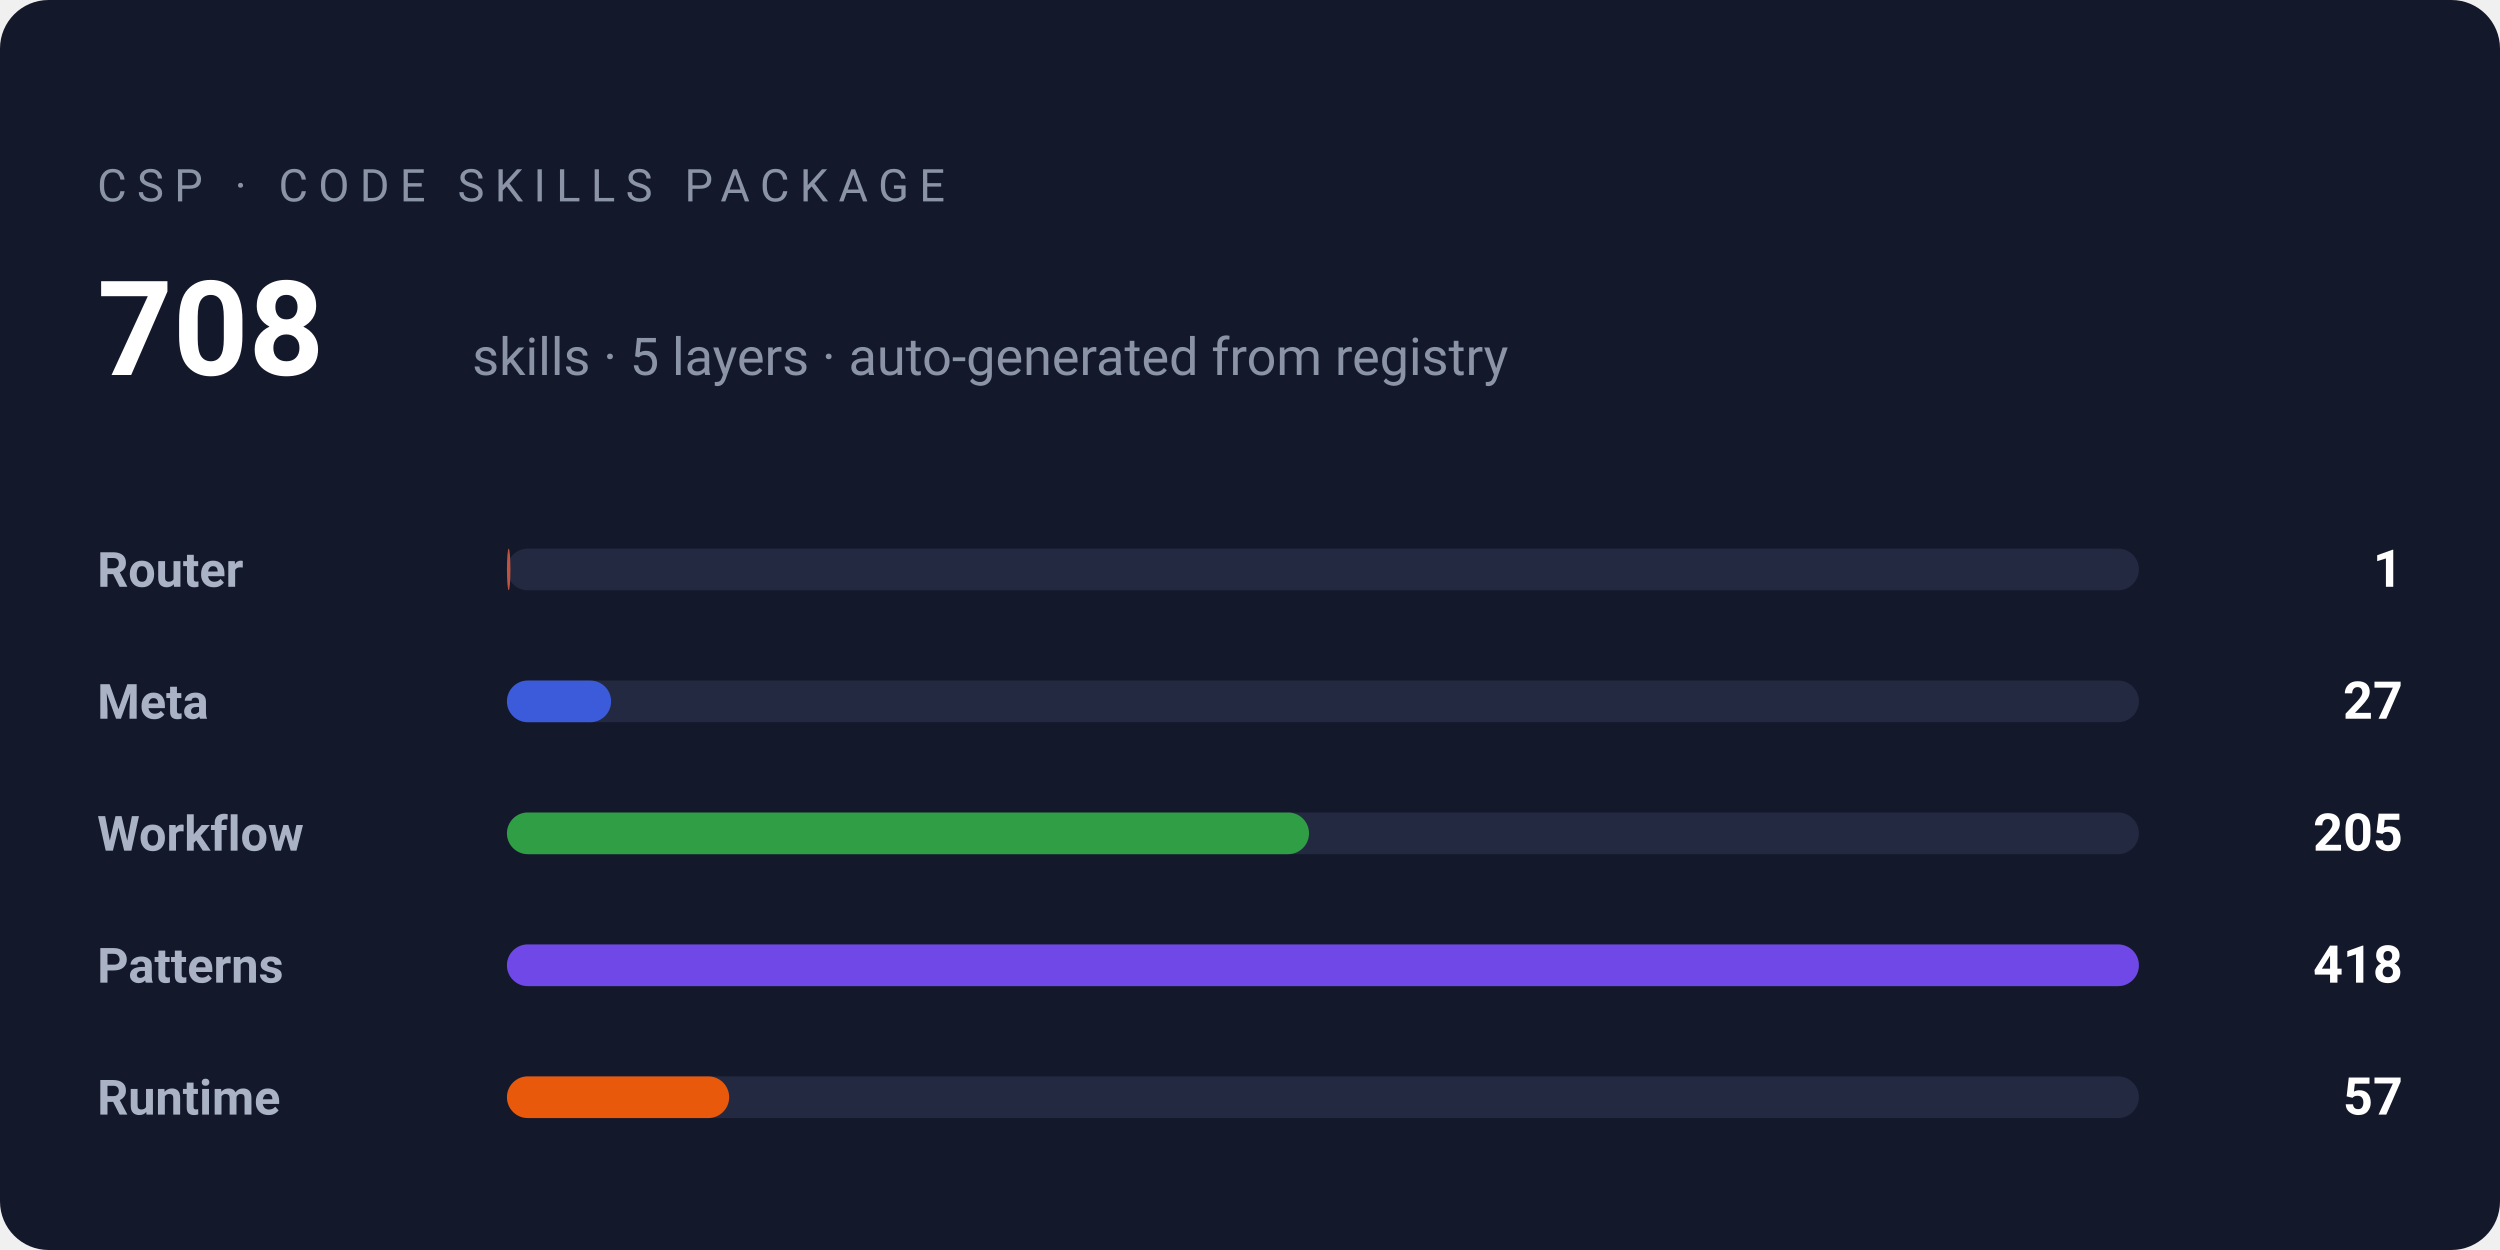
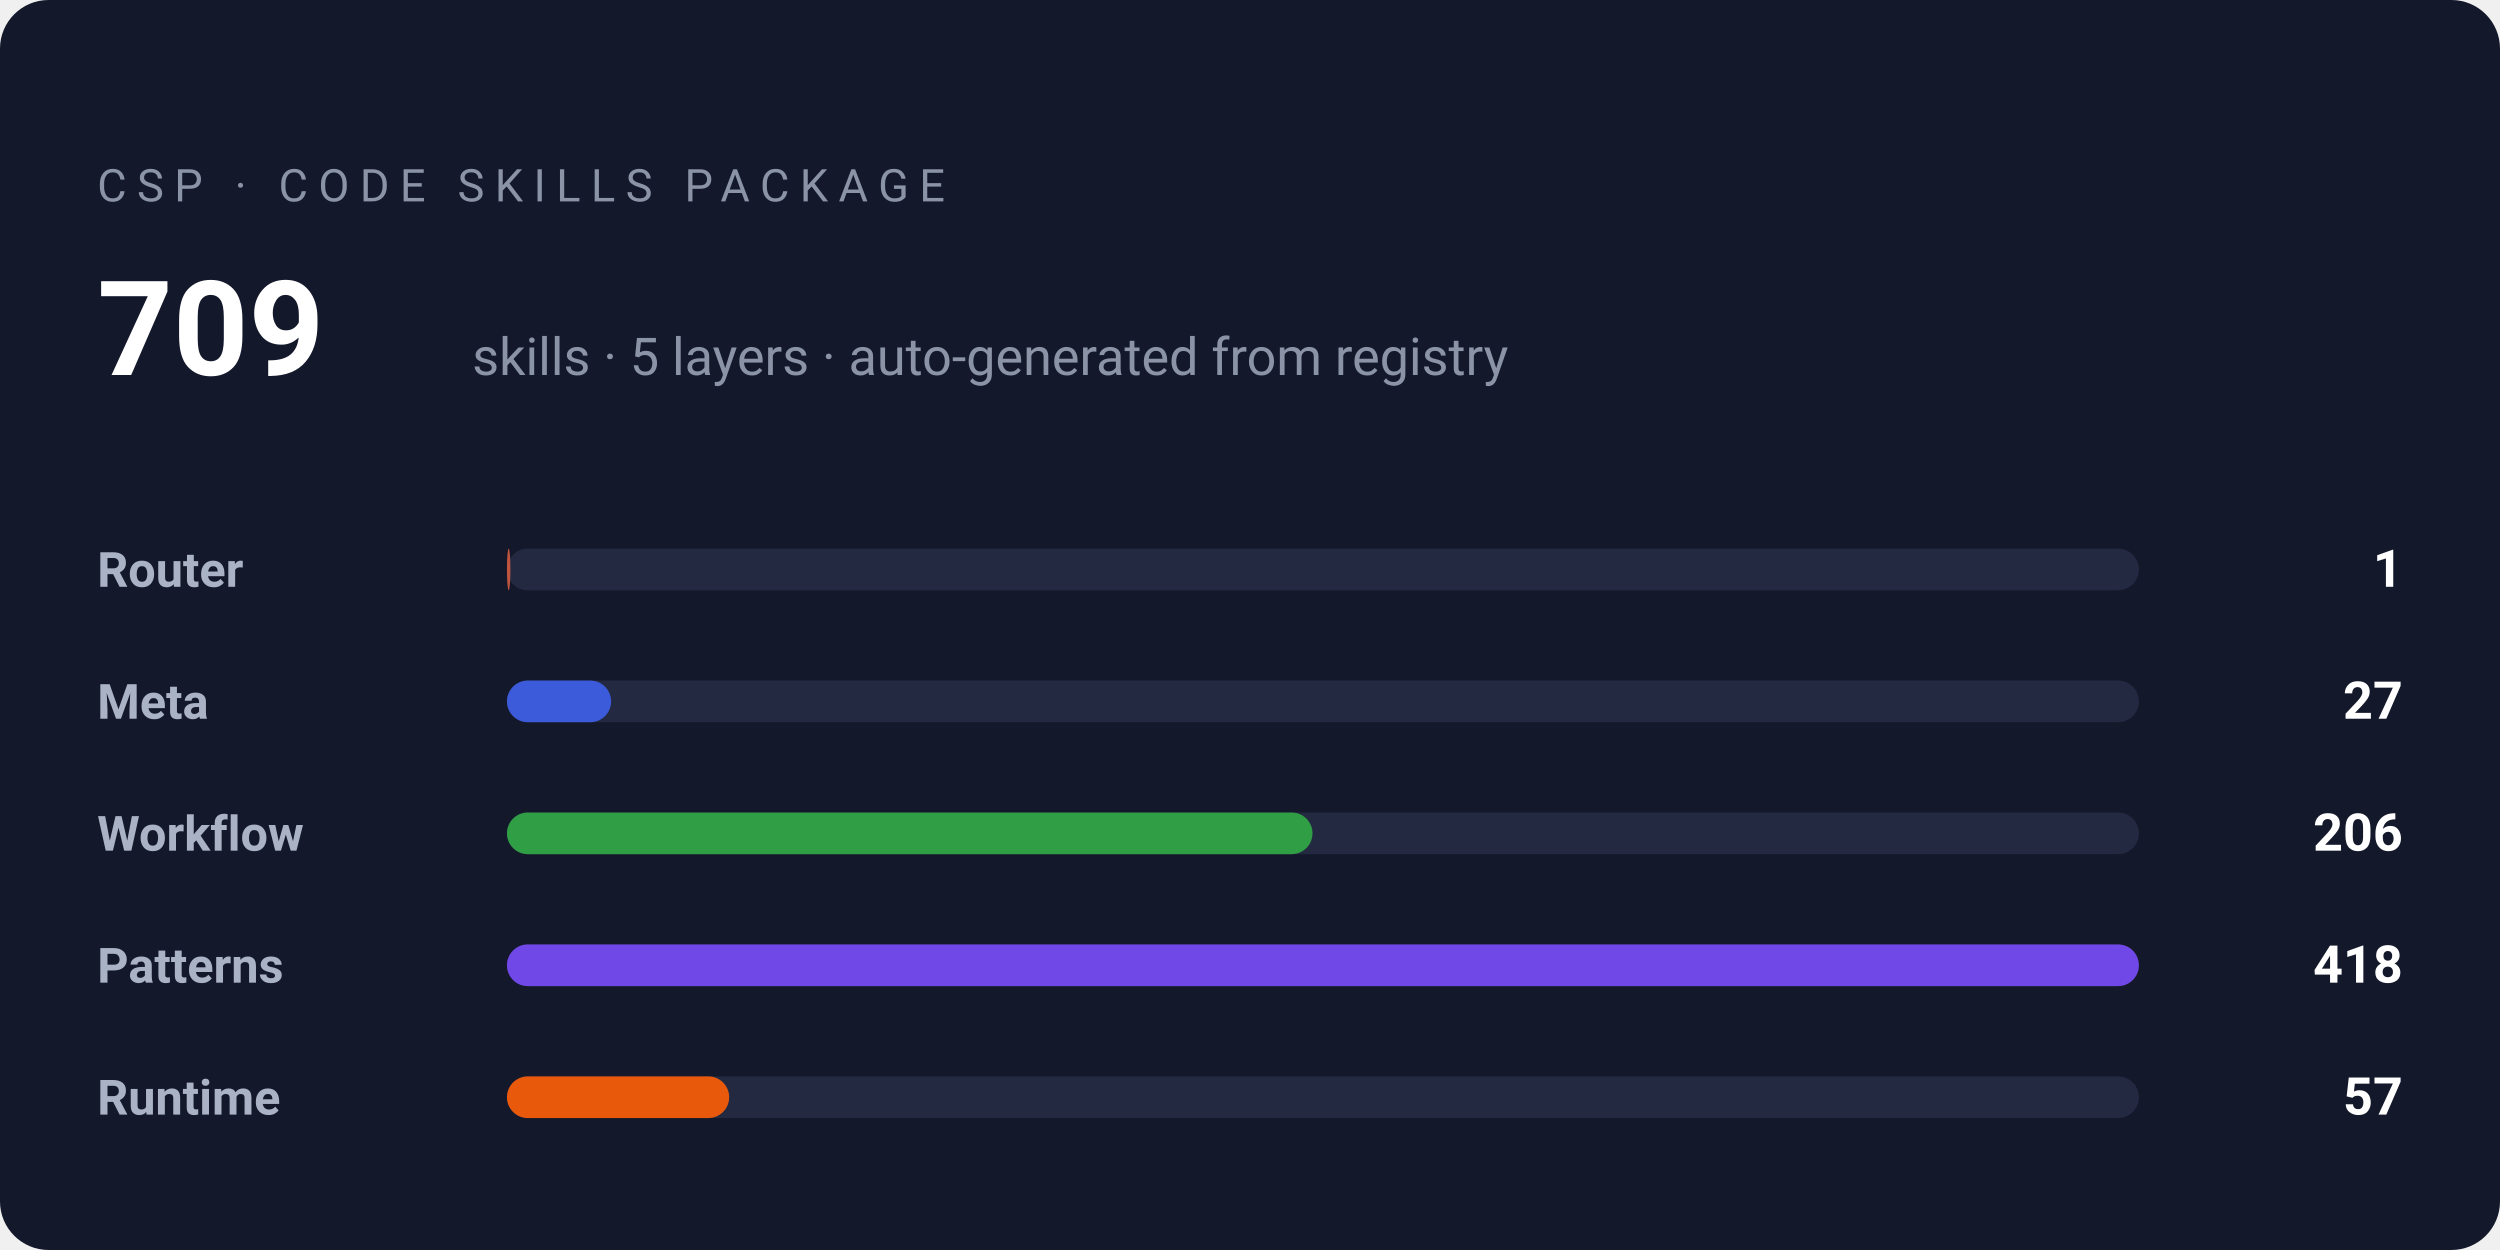
- <svg xmlns="http://www.w3.org/2000/svg" width="720" height="360" viewBox="0 0 720 360" data-total="708" font-family="system-ui,-apple-system,'Segoe UI',Roboto,Helvetica,Arial,sans-serif">
+ <svg xmlns="http://www.w3.org/2000/svg" width="720" height="360" viewBox="0 0 720 360" data-total="709" font-family="system-ui,-apple-system,'Segoe UI',Roboto,Helvetica,Arial,sans-serif">
  <rect width="720" height="360" rx="14" fill="#14182b" />
  <text x="28" y="58" fill="#8b93a7" font-size="13" letter-spacing="3">CSP · CODE SKILLS PACKAGE</text>
-   <text x="28" y="108" fill="#ffffff" font-size="38" font-weight="700">708</text>
+   <text x="28" y="108" fill="#ffffff" font-size="38" font-weight="700">709</text>
  <text x="136" y="108" fill="#8b93a7" font-size="15">skills · 5 layers · auto-generated from registry</text>
  <text x="28" y="169" fill="#aab3c5" font-size="14" font-weight="600">Router</text>
  <rect x="146" y="158" width="470" height="12" rx="6" fill="#232941" />
  <rect x="146" y="158" width="1" height="12" rx="6" fill="#c0553f" />
  <text x="692" y="169" fill="#ffffff" font-size="15" font-weight="700" text-anchor="end">1</text>
  <text x="28" y="207" fill="#aab3c5" font-size="14" font-weight="600">Meta</text>
  <rect x="146" y="196" width="470" height="12" rx="6" fill="#232941" />
  <rect x="146" y="196" width="30" height="12" rx="6" fill="#3b5bdb" />
  <text x="692" y="207" fill="#ffffff" font-size="15" font-weight="700" text-anchor="end">27</text>
  <text x="28" y="245" fill="#aab3c5" font-size="14" font-weight="600">Workflow</text>
  <rect x="146" y="234" width="470" height="12" rx="6" fill="#232941" />
-   <rect x="146" y="234" width="231" height="12" rx="6" fill="#2f9e44" />
-   <text x="692" y="245" fill="#ffffff" font-size="15" font-weight="700" text-anchor="end">205</text>
+   <rect x="146" y="234" width="232" height="12" rx="6" fill="#2f9e44" />
+   <text x="692" y="245" fill="#ffffff" font-size="15" font-weight="700" text-anchor="end">206</text>
  <text x="28" y="283" fill="#aab3c5" font-size="14" font-weight="600">Patterns</text>
  <rect x="146" y="272" width="470" height="12" rx="6" fill="#232941" />
  <rect x="146" y="272" width="470" height="12" rx="6" fill="#7048e8" />
  <text x="692" y="283" fill="#ffffff" font-size="15" font-weight="700" text-anchor="end">418</text>
  <text x="28" y="321" fill="#aab3c5" font-size="14" font-weight="600">Runtime</text>
  <rect x="146" y="310" width="470" height="12" rx="6" fill="#232941" />
  <rect x="146" y="310" width="64" height="12" rx="6" fill="#e8590c" />
  <text x="692" y="321" fill="#ffffff" font-size="15" font-weight="700" text-anchor="end">57</text>
</svg>
